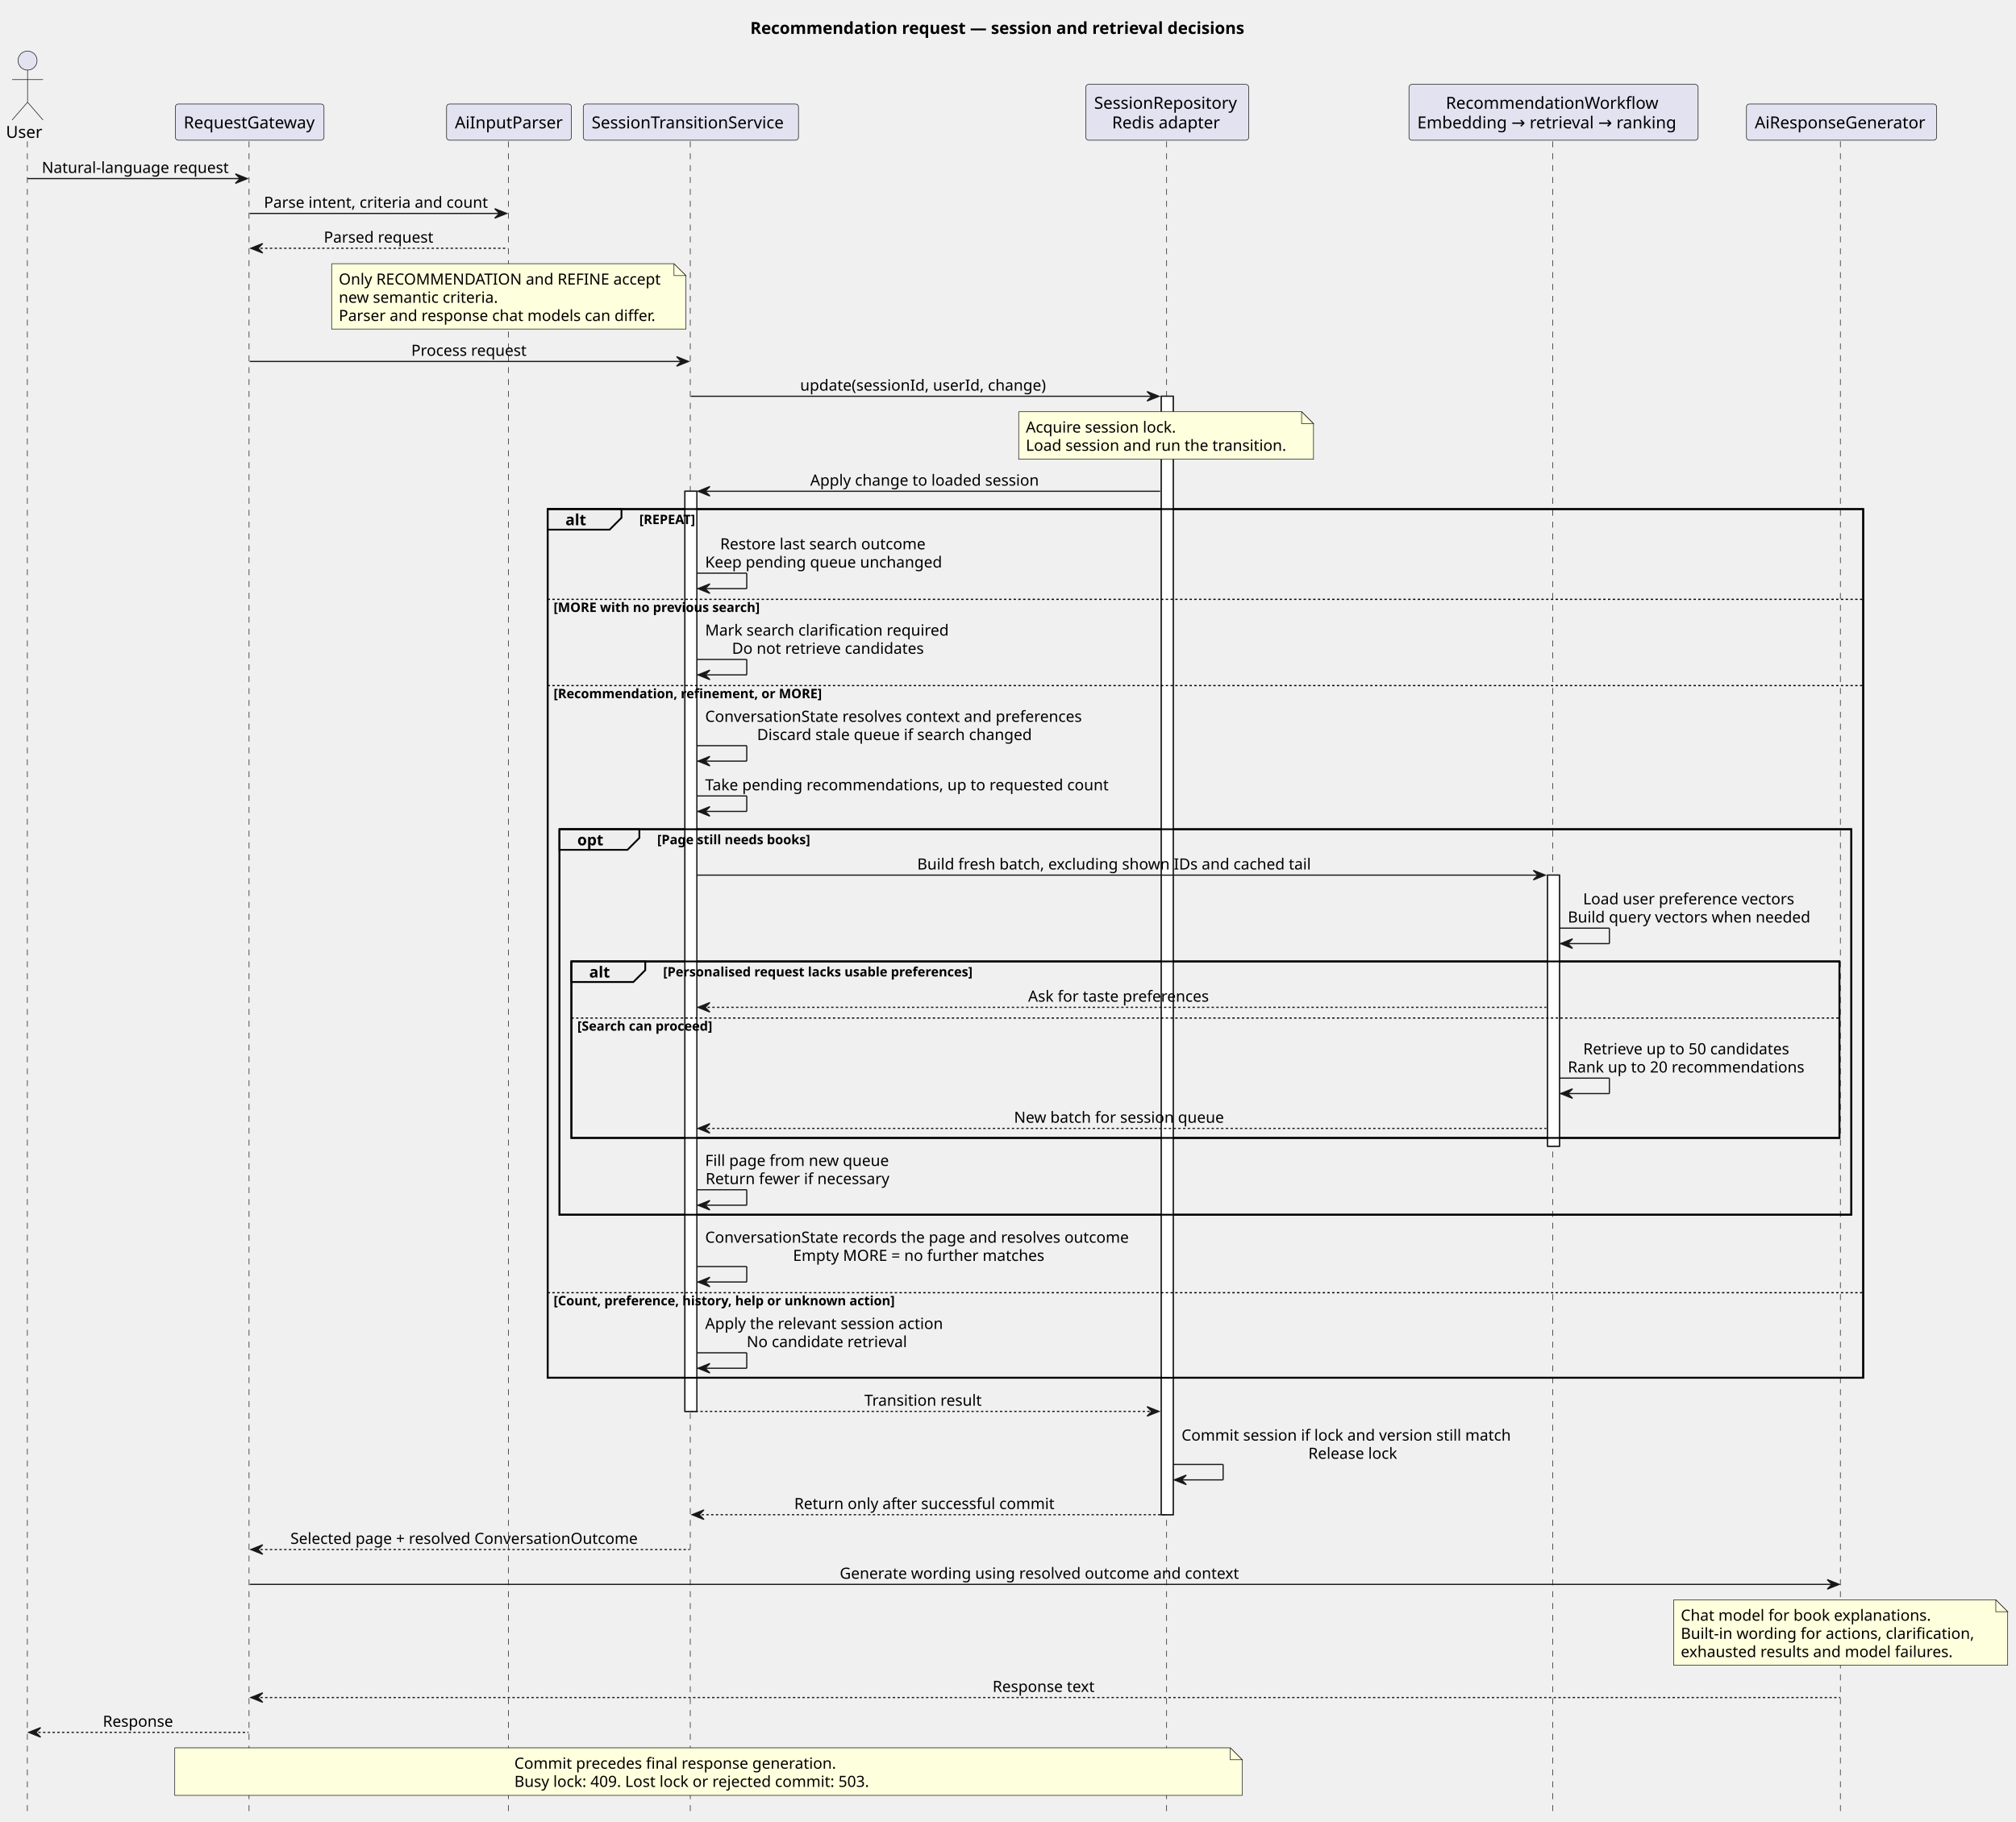
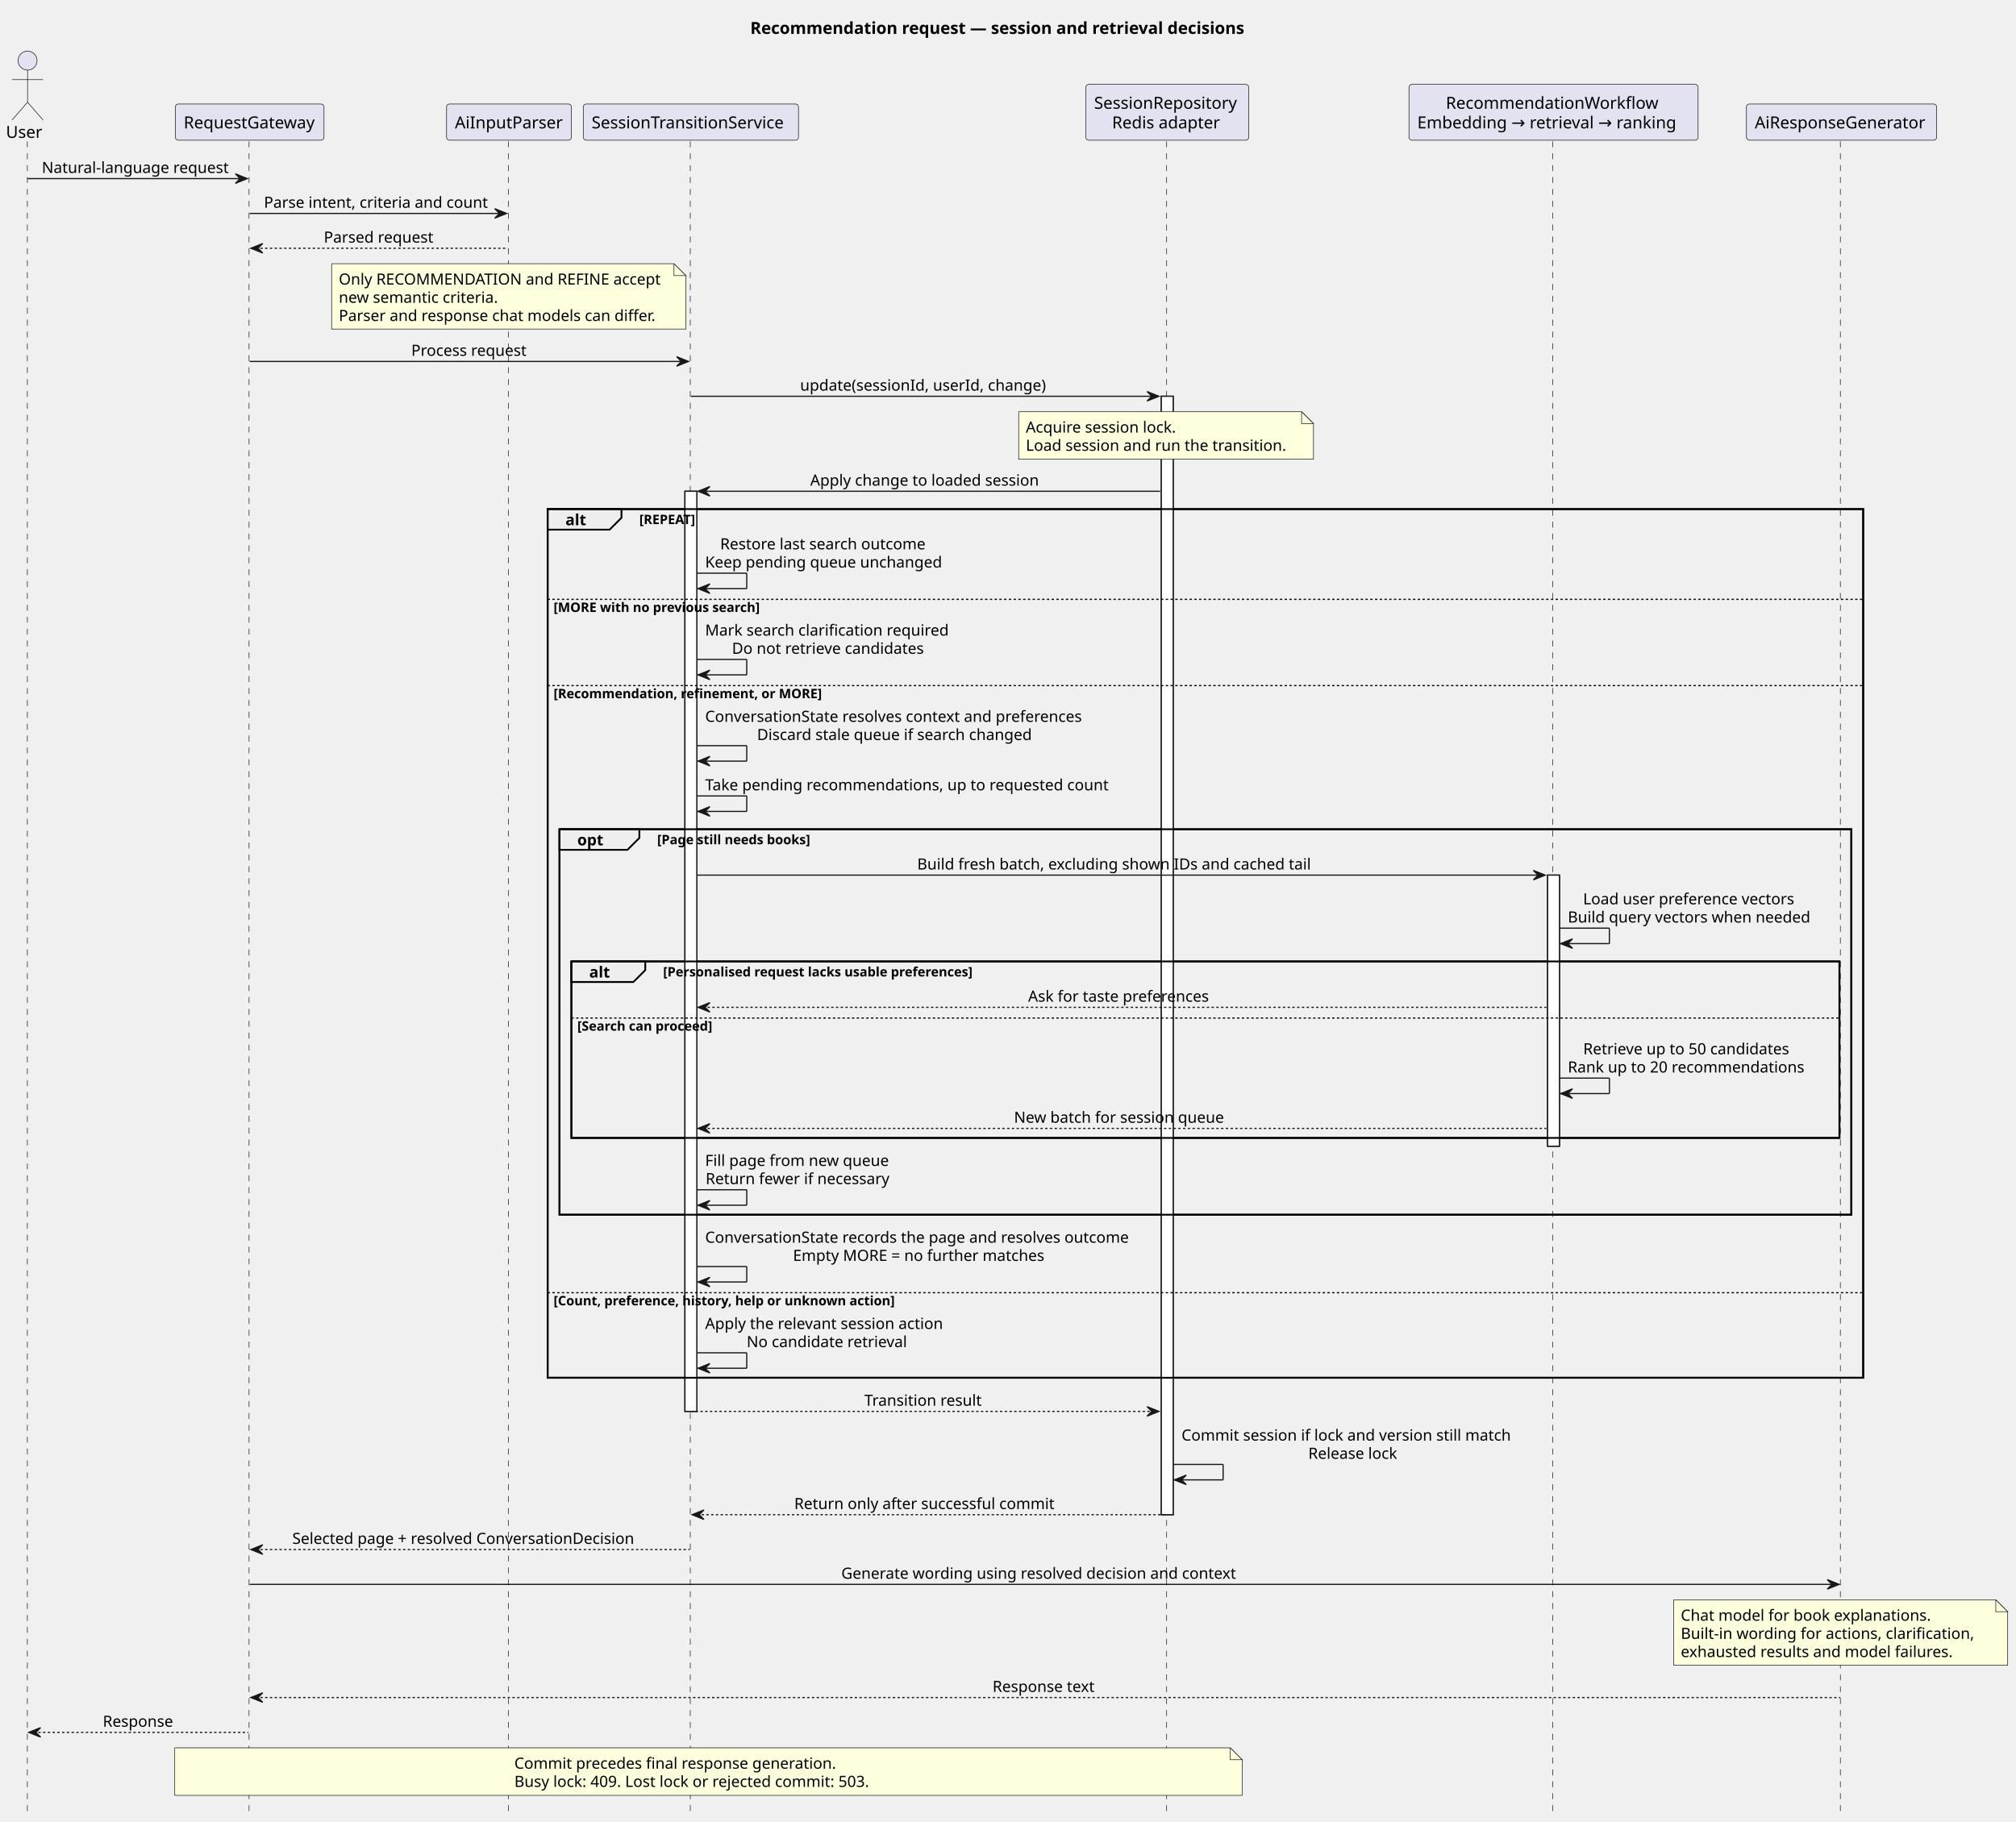
<svg xmlns="http://www.w3.org/2000/svg" contentStyleType="text/css" data-diagram-type="SEQUENCE" height="1533px" preserveAspectRatio="none" style="width:1696px;height:1533px;background:#FFFFFF;" version="1.1" viewBox="0 0 1696 1533" width="1696px" zoomAndPan="magnify">
  <defs />
  <g>
    <text fill="#000000" font-family="sans-serif" font-size="14" font-weight="bold" lengthAdjust="spacing" textLength="430.985" x="631.172" y="28.535">Recommendation request — session and retrieval decisions</text>
    <g>
      <rect fill="#FFFFFF" height="774.273" style="stroke:#181818;stroke-width:1;" width="10" x="576.219" y="413.393" />
    </g>
    <g>
      <rect fill="#FFFFFF" height="941.137" style="stroke:#181818;stroke-width:1;" width="10" x="976.981" y="333.461" />
    </g>
    <g>
      <rect fill="#FFFFFF" height="228.129" style="stroke:#181818;stroke-width:1;" width="10" x="1301.944" y="736.408" />
    </g>
    <rect fill="none" height="730.963" style="stroke:#000000;stroke-width:1.5;" width="1106.752" x="460.701" y="428.393" />
    <rect fill="none" height="324.371" style="stroke:#000000;stroke-width:1.5;" width="1086.752" x="470.701" y="697.787" />
    <rect fill="none" height="148.508" style="stroke:#000000;stroke-width:1.5;" width="1066.752" x="480.701" y="809.029" />
    <g>
      <rect fill="#000000" fill-opacity="0" height="1407.416" width="8" x="19.183" y="118.977" />
      <line style="stroke:#181818;stroke-width:0.5;stroke-dasharray:5.0,5.0;" x1="23" x2="23" y1="118.977" y2="1526.393" />
    </g>
    <g>
      <rect fill="#000000" fill-opacity="0" height="1407.416" width="8" x="206.038" y="118.977" />
      <line style="stroke:#181818;stroke-width:0.5;stroke-dasharray:5.0,5.0;" x1="209.517" x2="209.517" y1="118.977" y2="1526.393" />
    </g>
    <g>
      <rect fill="#000000" fill-opacity="0" height="1407.416" width="8" x="424.188" y="118.977" />
      <line style="stroke:#181818;stroke-width:0.5;stroke-dasharray:5.0,5.0;" x1="427.674" x2="427.674" y1="118.977" y2="1526.393" />
    </g>
    <g>
      <rect fill="#000000" fill-opacity="0" height="1407.416" width="8" x="577.219" y="118.977" />
      <line style="stroke:#181818;stroke-width:0.5;stroke-dasharray:5.0,5.0;" x1="580.701" x2="580.701" y1="118.977" y2="1526.393" />
    </g>
    <g>
      <rect fill="#000000" fill-opacity="0" height="1407.416" width="8" x="977.981" y="118.977" />
      <line style="stroke:#181818;stroke-width:0.5;stroke-dasharray:5.0,5.0;" x1="981.443" x2="981.443" y1="118.977" y2="1526.393" />
    </g>
    <g>
      <rect fill="#000000" fill-opacity="0" height="1407.416" width="8" x="1302.944" y="118.977" />
      <line style="stroke:#181818;stroke-width:0.5;stroke-dasharray:5.0,5.0;" x1="1306.326" x2="1306.326" y1="118.977" y2="1526.393" />
    </g>
    <g>
      <rect fill="#000000" fill-opacity="0" height="1407.416" width="8" x="1545.224" y="118.977" />
      <line style="stroke:#181818;stroke-width:0.5;stroke-dasharray:5.0,5.0;" x1="1548.243" x2="1548.243" y1="118.977" y2="1526.393" />
    </g>
    <g class="participant participant-head" data-participant="User">
      <text fill="#000000" font-family="sans-serif" font-size="14" lengthAdjust="spacing" textLength="30.365" x="5" y="116.023">User</text>
      <ellipse cx="23.183" cy="50.988" fill="#E2E2F0" rx="8" ry="8" style="stroke:#181818;stroke-width:0.5;" />
      <path d="M23.183,58.988 L23.183,85.988 M10.183,66.988 L36.183,66.988 M23.183,85.988 L10.183,100.988 M23.183,85.988 L36.183,100.988" fill="none" style="stroke:#181818;stroke-width:0.5;" />
    </g>
    <g class="participant participant-head" data-participant="Gateway">
      <rect fill="#E2E2F0" height="30.488" rx="2.5" ry="2.5" style="stroke:#181818;stroke-width:0.5;" width="125.043" x="147.517" y="87.488" />
      <text fill="#000000" font-family="sans-serif" font-size="14" lengthAdjust="spacing" textLength="111.043" x="154.517" y="108.023">RequestGateway</text>
    </g>
    <g class="participant participant-head" data-participant="Parser">
      <rect fill="#E2E2F0" height="30.488" rx="2.5" ry="2.5" style="stroke:#181818;stroke-width:0.5;" width="105.027" x="375.674" y="87.488" />
      <text fill="#000000" font-family="sans-serif" font-size="14" lengthAdjust="spacing" textLength="91.027" x="382.674" y="108.023">AiInputParser</text>
    </g>
    <g class="participant participant-head" data-participant="Transition">
      <rect fill="#E2E2F0" height="30.488" rx="2.5" ry="2.5" style="stroke:#181818;stroke-width:0.5;" width="181.036" x="490.701" y="87.488" />
      <text fill="#000000" font-family="sans-serif" font-size="14" lengthAdjust="spacing" textLength="167.036" x="497.701" y="108.023">SessionTransitionService</text>
    </g>
    <g class="participant participant-head" data-participant="Sessions">
      <rect fill="#E2E2F0" height="46.977" rx="2.5" ry="2.5" style="stroke:#181818;stroke-width:0.5;" width="137.074" x="913.443" y="71" />
      <text fill="#000000" font-family="sans-serif" font-size="14" lengthAdjust="spacing" textLength="123.074" x="920.443" y="91.535">SessionRepository</text>
      <text fill="#000000" font-family="sans-serif" font-size="14" lengthAdjust="spacing" textLength="92.928" x="935.517" y="108.023">Redis adapter</text>
    </g>
    <g class="participant participant-head" data-participant="Workflow">
      <rect fill="#E2E2F0" height="46.977" rx="2.5" ry="2.5" style="stroke:#181818;stroke-width:0.5;" width="243.236" x="1185.326" y="71" />
      <text fill="#000000" font-family="sans-serif" font-size="14" lengthAdjust="spacing" textLength="181.234" x="1216.327" y="91.535">RecommendationWorkflow</text>
      <text fill="#000000" font-family="sans-serif" font-size="14" lengthAdjust="spacing" textLength="229.236" x="1192.326" y="108.023">Embedding → retrieval → ranking</text>
    </g>
    <g class="participant participant-head" data-participant="Response">
      <rect fill="#E2E2F0" height="30.488" rx="2.5" ry="2.5" style="stroke:#181818;stroke-width:0.5;" width="159.961" x="1469.243" y="87.488" />
      <text fill="#000000" font-family="sans-serif" font-size="14" lengthAdjust="spacing" textLength="145.961" x="1476.243" y="108.023">AiResponseGenerator</text>
    </g>
    <g>
      <rect fill="#FFFFFF" height="774.273" style="stroke:#181818;stroke-width:1;" width="10" x="576.219" y="413.393" />
    </g>
    <g>
      <rect fill="#FFFFFF" height="941.137" style="stroke:#181818;stroke-width:1;" width="10" x="976.981" y="333.461" />
    </g>
    <g>
      <rect fill="#FFFFFF" height="228.129" style="stroke:#181818;stroke-width:1;" width="10" x="1301.944" y="736.408" />
    </g>
    <g class="message" data-participant-1="User" data-participant-2="Gateway">
      <polygon fill="#181818" points="198.038,146.287,208.038,150.287,198.038,154.287,202.038,150.287" style="stroke:#181818;stroke-width:1;" />
      <line style="stroke:#181818;stroke-width:1;" x1="23.183" x2="204.038" y1="150.287" y2="150.287" />
      <text fill="#000000" font-family="sans-serif" font-size="13" lengthAdjust="spacing" textLength="162.856" x="35.183" y="145.545">Natural-language request</text>
    </g>
    <g class="message" data-participant-1="Gateway" data-participant-2="Parser">
      <polygon fill="#181818" points="416.188,175.598,426.188,179.598,416.188,183.598,420.188,179.598" style="stroke:#181818;stroke-width:1;" />
      <line style="stroke:#181818;stroke-width:1;" x1="210.038" x2="422.188" y1="179.598" y2="179.598" />
      <text fill="#000000" font-family="sans-serif" font-size="13" lengthAdjust="spacing" textLength="194.149" x="222.038" y="174.856">Parse intent, criteria and count</text>
    </g>
    <g class="message" data-participant-1="Parser" data-participant-2="Gateway">
      <polygon fill="#181818" points="221.038,204.908,211.038,208.908,221.038,212.908,217.038,208.908" style="stroke:#181818;stroke-width:1;" />
      <line style="stroke:#181818;stroke-width:1;stroke-dasharray:2.0,2.0;" x1="215.038" x2="427.188" y1="208.908" y2="208.908" />
      <text fill="#000000" font-family="sans-serif" font-size="13" lengthAdjust="spacing" textLength="93.393" x="272.416" y="204.166">Parsed request</text>
    </g>
    <path d="M279,221.908 L279,276.908 L577,276.908 L577,231.908 L567,221.908 L279,221.908" fill="#FEFFDD" style="stroke:#181818;stroke-width:0.5;" />
    <path d="M567,221.908 L567,231.908 L577,231.908 L567,221.908" fill="#FEFFDD" style="stroke:#181818;stroke-width:0.5;" />
    <text fill="#000000" font-family="sans-serif" font-size="13" lengthAdjust="spacing" textLength="275.793" x="285" y="239.477">Only RECOMMENDATION and REFINE accept</text>
    <text fill="#000000" font-family="sans-serif" font-size="13" lengthAdjust="spacing" textLength="138.296" x="285" y="254.787">new semantic criteria.</text>
    <text fill="#000000" font-family="sans-serif" font-size="13" lengthAdjust="spacing" textLength="277.056" x="285" y="270.098">Parser and response chat models can differ.</text>
    <g class="message" data-participant-1="Gateway" data-participant-2="Transition">
      <polygon fill="#181818" points="569.219,300.15,579.219,304.15,569.219,308.15,573.219,304.15" style="stroke:#181818;stroke-width:1;" />
      <line style="stroke:#181818;stroke-width:1;" x1="210.038" x2="575.219" y1="304.15" y2="304.15" />
      <text fill="#000000" font-family="sans-serif" font-size="13" lengthAdjust="spacing" textLength="99.303" x="345.977" y="299.408">Process request</text>
    </g>
    <g class="message" data-participant-1="Transition" data-participant-2="Sessions">
      <polygon fill="#181818" points="964.981,329.461,974.981,333.461,964.981,337.461,968.981,333.461" style="stroke:#181818;stroke-width:1;" />
      <line style="stroke:#181818;stroke-width:1;" x1="581.219" x2="970.981" y1="333.461" y2="333.461" />
      <text fill="#000000" font-family="sans-serif" font-size="13" lengthAdjust="spacing" textLength="211.993" x="673.104" y="328.719">update(sessionId, userId, change)</text>
    </g>
    <path d="M857,346.461 L857,386.461 L1105,386.461 L1105,356.461 L1095,346.461 L857,346.461" fill="#FEFFDD" style="stroke:#181818;stroke-width:0.5;" />
    <path d="M1095,346.461 L1095,356.461 L1105,356.461 L1095,346.461" fill="#FEFFDD" style="stroke:#181818;stroke-width:0.5;" />
    <text fill="#000000" font-family="sans-serif" font-size="13" lengthAdjust="spacing" textLength="133.472" x="863" y="364.029">Acquire session lock.</text>
    <text fill="#000000" font-family="sans-serif" font-size="13" lengthAdjust="spacing" textLength="227.436" x="863" y="379.34">Load session and run the transition.</text>
    <g class="message" data-participant-1="Sessions" data-participant-2="Transition">
      <polygon fill="#181818" points="597.219,409.393,587.219,413.393,597.219,417.393,593.219,413.393" style="stroke:#181818;stroke-width:1;" />
      <line style="stroke:#181818;stroke-width:1;" x1="591.219" x2="975.981" y1="413.393" y2="413.393" />
      <text fill="#000000" font-family="sans-serif" font-size="13" lengthAdjust="spacing" textLength="199.97" x="681.615" y="408.65">Apply change to loaded session</text>
    </g>
    <path d="M460.701,428.393 L522.84,428.393 L522.84,435.703 L512.84,445.703 L460.701,445.703 L460.701,428.393" fill="#EEEEEE" style="stroke:#000000;stroke-width:1.5;" />
    <rect fill="none" height="730.963" style="stroke:#000000;stroke-width:1.5;" width="1106.752" x="460.701" y="428.393" />
    <text fill="#000000" font-family="sans-serif" font-size="13" font-weight="bold" lengthAdjust="spacing" textLength="17.139" x="475.701" y="441.961">alt</text>
    <text fill="#000000" font-family="sans-serif" font-size="11" font-weight="bold" lengthAdjust="spacing" textLength="51.391" x="537.84" y="441.027">[REPEAT]</text>
    <g class="message" data-participant-1="Transition" data-participant-2="Transition">
      <line style="stroke:#181818;stroke-width:1;" x1="586.219" x2="628.219" y1="482.324" y2="482.324" />
      <line style="stroke:#181818;stroke-width:1;" x1="628.219" x2="628.219" y1="482.324" y2="495.324" />
      <line style="stroke:#181818;stroke-width:1;" x1="587.219" x2="628.219" y1="495.324" y2="495.324" />
      <polygon fill="#181818" points="597.219,491.324,587.219,495.324,597.219,499.324,593.219,495.324" style="stroke:#181818;stroke-width:1;" />
      <text fill="#000000" font-family="sans-serif" font-size="13" lengthAdjust="spacing" textLength="178.299" x="605.842" y="462.272">Restore last search outcome</text>
      <text fill="#000000" font-family="sans-serif" font-size="13" lengthAdjust="spacing" textLength="203.544" x="593.219" y="477.582">Keep pending queue unchanged</text>
    </g>
    <line style="stroke:#000000;stroke-width:1;stroke-dasharray:2.0,2.0;" x1="460.701" x2="1567.453" y1="504.324" y2="504.324" />
    <text fill="#000000" font-family="sans-serif" font-size="11" font-weight="bold" lengthAdjust="spacing" textLength="181.409" x="465.701" y="514.959">[MORE with no previous search]</text>
    <g class="message" data-participant-1="Transition" data-participant-2="Transition">
      <line style="stroke:#181818;stroke-width:1;" x1="586.219" x2="628.219" y1="554.9" y2="554.9" />
      <line style="stroke:#181818;stroke-width:1;" x1="628.219" x2="628.219" y1="554.9" y2="567.9" />
      <line style="stroke:#181818;stroke-width:1;" x1="587.219" x2="628.219" y1="567.9" y2="567.9" />
      <polygon fill="#181818" points="597.219,563.9,587.219,567.9,597.219,571.9,593.219,567.9" style="stroke:#181818;stroke-width:1;" />
      <text fill="#000000" font-family="sans-serif" font-size="13" lengthAdjust="spacing" textLength="211.764" x="593.219" y="534.848">Mark search clarification required</text>
      <text fill="#000000" font-family="sans-serif" font-size="13" lengthAdjust="spacing" textLength="166.632" x="615.785" y="550.158">Do not retrieve candidates</text>
    </g>
    <line style="stroke:#000000;stroke-width:1;stroke-dasharray:2.0,2.0;" x1="460.701" x2="1567.453" y1="576.9" y2="576.9" />
    <text fill="#000000" font-family="sans-serif" font-size="11" font-weight="bold" lengthAdjust="spacing" textLength="229.732" x="465.701" y="587.535">[Recommendation, refinement, or MORE]</text>
    <g class="message" data-participant-1="Transition" data-participant-2="Transition">
      <line style="stroke:#181818;stroke-width:1;" x1="586.219" x2="628.219" y1="627.477" y2="627.477" />
      <line style="stroke:#181818;stroke-width:1;" x1="628.219" x2="628.219" y1="627.477" y2="640.477" />
      <line style="stroke:#181818;stroke-width:1;" x1="587.219" x2="628.219" y1="640.477" y2="640.477" />
      <polygon fill="#181818" points="597.219,636.477,587.219,640.477,597.219,644.477,593.219,640.477" style="stroke:#181818;stroke-width:1;" />
      <text fill="#000000" font-family="sans-serif" font-size="13" lengthAdjust="spacing" textLength="326.955" x="593.219" y="607.424">ConversationState resolves context and preferences</text>
      <text fill="#000000" font-family="sans-serif" font-size="13" lengthAdjust="spacing" textLength="239.637" x="636.878" y="622.734">Discard stale queue if search changed</text>
    </g>
    <g class="message" data-participant-1="Transition" data-participant-2="Transition">
      <line style="stroke:#181818;stroke-width:1;" x1="586.219" x2="628.219" y1="669.787" y2="669.787" />
      <line style="stroke:#181818;stroke-width:1;" x1="628.219" x2="628.219" y1="669.787" y2="682.787" />
      <line style="stroke:#181818;stroke-width:1;" x1="587.219" x2="628.219" y1="682.787" y2="682.787" />
      <polygon fill="#181818" points="597.219,678.787,587.219,682.787,597.219,686.787,593.219,682.787" style="stroke:#181818;stroke-width:1;" />
      <text fill="#000000" font-family="sans-serif" font-size="13" lengthAdjust="spacing" textLength="351.8" x="593.219" y="665.045">Take pending recommendations, up to requested count</text>
    </g>
    <path d="M470.701,697.787 L537.886,697.787 L537.886,705.098 L527.886,715.098 L470.701,715.098 L470.701,697.787" fill="#EEEEEE" style="stroke:#000000;stroke-width:1.5;" />
    <rect fill="none" height="324.371" style="stroke:#000000;stroke-width:1.5;" width="1086.752" x="470.701" y="697.787" />
    <text fill="#000000" font-family="sans-serif" font-size="13" font-weight="bold" lengthAdjust="spacing" textLength="22.185" x="485.701" y="711.356">opt</text>
    <text fill="#000000" font-family="sans-serif" font-size="11" font-weight="bold" lengthAdjust="spacing" textLength="135.497" x="552.886" y="710.422">[Page still needs books]</text>
    <g class="message" data-participant-1="Transition" data-participant-2="Workflow">
      <polygon fill="#181818" points="1289.944,732.408,1299.944,736.408,1289.944,740.408,1293.944,736.408" style="stroke:#181818;stroke-width:1;" />
      <line style="stroke:#181818;stroke-width:1;" x1="586.219" x2="1295.944" y1="736.408" y2="736.408" />
      <text fill="#000000" font-family="sans-serif" font-size="13" lengthAdjust="spacing" textLength="344.913" x="771.625" y="731.666">Build fresh batch, excluding shown IDs and cached tail</text>
    </g>
    <g class="message" data-participant-1="Workflow" data-participant-2="Workflow">
      <line style="stroke:#181818;stroke-width:1;" x1="1311.944" x2="1353.944" y1="781.029" y2="781.029" />
      <line style="stroke:#181818;stroke-width:1;" x1="1353.944" x2="1353.944" y1="781.029" y2="794.029" />
      <line style="stroke:#181818;stroke-width:1;" x1="1312.944" x2="1353.944" y1="794.029" y2="794.029" />
      <polygon fill="#181818" points="1322.944,790.029,1312.944,794.029,1322.944,798.029,1318.944,794.029" style="stroke:#181818;stroke-width:1;" />
      <text fill="#000000" font-family="sans-serif" font-size="13" lengthAdjust="spacing" textLength="182.597" x="1331.786" y="760.977">Load user preference vectors</text>
      <text fill="#000000" font-family="sans-serif" font-size="13" lengthAdjust="spacing" textLength="208.279" x="1318.944" y="776.287">Build query vectors when needed</text>
    </g>
    <path d="M480.701,809.029 L542.84,809.029 L542.84,816.34 L532.84,826.34 L480.701,826.34 L480.701,809.029" fill="#EEEEEE" style="stroke:#000000;stroke-width:1.5;" />
    <rect fill="none" height="148.508" style="stroke:#000000;stroke-width:1.5;" width="1066.752" x="480.701" y="809.029" />
    <text fill="#000000" font-family="sans-serif" font-size="13" font-weight="bold" lengthAdjust="spacing" textLength="17.139" x="495.701" y="822.598">alt</text>
    <text fill="#000000" font-family="sans-serif" font-size="11" font-weight="bold" lengthAdjust="spacing" textLength="271.203" x="557.84" y="821.664">[Personalised request lacks usable preferences]</text>
    <g class="message" data-participant-1="Workflow" data-participant-2="Transition">
      <polygon fill="#181818" points="597.219,843.65,587.219,847.65,597.219,851.65,593.219,847.65" style="stroke:#181818;stroke-width:1;" />
      <line style="stroke:#181818;stroke-width:1;stroke-dasharray:2.0,2.0;" x1="591.219" x2="1300.944" y1="847.65" y2="847.65" />
      <text fill="#000000" font-family="sans-serif" font-size="13" lengthAdjust="spacing" textLength="158.317" x="864.923" y="842.908">Ask for taste preferences</text>
    </g>
    <line style="stroke:#000000;stroke-width:1;stroke-dasharray:2.0,2.0;" x1="480.701" x2="1547.453" y1="856.65" y2="856.65" />
    <text fill="#000000" font-family="sans-serif" font-size="11" font-weight="bold" lengthAdjust="spacing" textLength="117.573" x="485.701" y="867.285">[Search can proceed]</text>
    <g class="message" data-participant-1="Workflow" data-participant-2="Workflow">
      <line style="stroke:#181818;stroke-width:1;" x1="1311.944" x2="1353.944" y1="907.227" y2="907.227" />
      <line style="stroke:#181818;stroke-width:1;" x1="1353.944" x2="1353.944" y1="907.227" y2="920.227" />
      <line style="stroke:#181818;stroke-width:1;" x1="1312.944" x2="1353.944" y1="920.227" y2="920.227" />
      <polygon fill="#181818" points="1322.944,916.227,1312.944,920.227,1322.944,924.227,1318.944,920.227" style="stroke:#181818;stroke-width:1;" />
      <text fill="#000000" font-family="sans-serif" font-size="13" lengthAdjust="spacing" textLength="180.546" x="1331.925" y="887.174">Retrieve up to 50 candidates</text>
      <text fill="#000000" font-family="sans-serif" font-size="13" lengthAdjust="spacing" textLength="206.508" x="1318.944" y="902.484">Rank up to 20 recommendations</text>
    </g>
    <g class="message" data-participant-1="Workflow" data-participant-2="Transition">
      <polygon fill="#181818" points="597.219,945.537,587.219,949.537,597.219,953.537,593.219,949.537" style="stroke:#181818;stroke-width:1;" />
      <line style="stroke:#181818;stroke-width:1;stroke-dasharray:2.0,2.0;" x1="591.219" x2="1300.944" y1="949.537" y2="949.537" />
      <text fill="#000000" font-family="sans-serif" font-size="13" lengthAdjust="spacing" textLength="182.089" x="853.037" y="944.795">New batch for session queue</text>
    </g>
    <g class="message" data-participant-1="Transition" data-participant-2="Transition">
      <line style="stroke:#181818;stroke-width:1;" x1="586.219" x2="628.219" y1="1001.158" y2="1001.158" />
      <line style="stroke:#181818;stroke-width:1;" x1="628.219" x2="628.219" y1="1001.158" y2="1014.158" />
      <line style="stroke:#181818;stroke-width:1;" x1="587.219" x2="628.219" y1="1014.158" y2="1014.158" />
      <polygon fill="#181818" points="597.219,1010.158,587.219,1014.158,597.219,1018.158,593.219,1014.158" style="stroke:#181818;stroke-width:1;" />
      <text fill="#000000" font-family="sans-serif" font-size="13" lengthAdjust="spacing" textLength="159.758" x="593.219" y="981.106">Fill page from new queue</text>
      <text fill="#000000" font-family="sans-serif" font-size="13" lengthAdjust="spacing" textLength="159.015" x="593.591" y="996.416">Return fewer if necessary</text>
    </g>
    <g class="message" data-participant-1="Transition" data-participant-2="Transition">
      <line style="stroke:#181818;stroke-width:1;" x1="586.219" x2="628.219" y1="1065.779" y2="1065.779" />
      <line style="stroke:#181818;stroke-width:1;" x1="628.219" x2="628.219" y1="1065.779" y2="1078.779" />
      <line style="stroke:#181818;stroke-width:1;" x1="587.219" x2="628.219" y1="1078.779" y2="1078.779" />
      <polygon fill="#181818" points="597.219,1074.779,587.219,1078.779,597.219,1082.779,593.219,1078.779" style="stroke:#181818;stroke-width:1;" />
      <text fill="#000000" font-family="sans-serif" font-size="13" lengthAdjust="spacing" textLength="366.761" x="593.219" y="1045.727">ConversationState records the page and resolves outcome</text>
      <text fill="#000000" font-family="sans-serif" font-size="13" lengthAdjust="spacing" textLength="218.969" x="667.115" y="1061.037">Empty MORE = no further matches</text>
    </g>
    <line style="stroke:#000000;stroke-width:1;stroke-dasharray:2.0,2.0;" x1="460.701" x2="1567.453" y1="1087.779" y2="1087.779" />
    <text fill="#000000" font-family="sans-serif" font-size="11" font-weight="bold" lengthAdjust="spacing" textLength="295.996" x="465.701" y="1098.414">[Count, preference, history, help or unknown action]</text>
    <g class="message" data-participant-1="Transition" data-participant-2="Transition">
      <line style="stroke:#181818;stroke-width:1;" x1="586.219" x2="628.219" y1="1138.355" y2="1138.355" />
      <line style="stroke:#181818;stroke-width:1;" x1="628.219" x2="628.219" y1="1138.355" y2="1151.355" />
      <line style="stroke:#181818;stroke-width:1;" x1="587.219" x2="628.219" y1="1151.355" y2="1151.355" />
      <polygon fill="#181818" points="597.219,1147.355,587.219,1151.355,597.219,1155.355,593.219,1151.355" style="stroke:#181818;stroke-width:1;" />
      <text fill="#000000" font-family="sans-serif" font-size="13" lengthAdjust="spacing" textLength="208.356" x="593.219" y="1118.303">Apply the relevant session action</text>
      <text fill="#000000" font-family="sans-serif" font-size="13" lengthAdjust="spacing" textLength="138.538" x="628.128" y="1133.613">No candidate retrieval</text>
    </g>
    <g class="message" data-participant-1="Transition" data-participant-2="Sessions">
      <polygon fill="#181818" points="964.981,1183.666,974.981,1187.666,964.981,1191.666,968.981,1187.666" style="stroke:#181818;stroke-width:1;" />
      <line style="stroke:#181818;stroke-width:1;stroke-dasharray:2.0,2.0;" x1="581.219" x2="970.981" y1="1187.666" y2="1187.666" />
      <text fill="#000000" font-family="sans-serif" font-size="13" lengthAdjust="spacing" textLength="103.835" x="727.182" y="1182.924">Transition result</text>
    </g>
    <g class="message" data-participant-1="Sessions" data-participant-2="Sessions">
      <line style="stroke:#181818;stroke-width:1;" x1="986.981" x2="1028.98" y1="1232.287" y2="1232.287" />
      <line style="stroke:#181818;stroke-width:1;" x1="1028.98" x2="1028.98" y1="1232.287" y2="1245.287" />
      <line style="stroke:#181818;stroke-width:1;" x1="987.981" x2="1028.98" y1="1245.287" y2="1245.287" />
      <polygon fill="#181818" points="997.981,1241.287,987.981,1245.287,997.981,1249.287,993.981,1245.287" style="stroke:#181818;stroke-width:1;" />
      <text fill="#000000" font-family="sans-serif" font-size="13" lengthAdjust="spacing" textLength="290.964" x="993.981" y="1212.234">Commit session if lock and version still match</text>
      <text fill="#000000" font-family="sans-serif" font-size="13" lengthAdjust="spacing" textLength="77.626" x="1100.65" y="1227.545">Release lock</text>
    </g>
    <g class="message" data-participant-1="Sessions" data-participant-2="Transition">
      <polygon fill="#181818" points="592.219,1270.598,582.219,1274.598,592.219,1278.598,588.219,1274.598" style="stroke:#181818;stroke-width:1;" />
      <line style="stroke:#181818;stroke-width:1;stroke-dasharray:2.0,2.0;" x1="586.219" x2="980.981" y1="1274.598" y2="1274.598" />
      <text fill="#000000" font-family="sans-serif" font-size="13" lengthAdjust="spacing" textLength="226.872" x="668.164" y="1269.855">Return only after successful commit</text>
    </g>
    <g class="message" data-participant-1="Transition" data-participant-2="Gateway">
      <polygon fill="#181818" points="221.038,1299.908,211.038,1303.908,221.038,1307.908,217.038,1303.908" style="stroke:#181818;stroke-width:1;" />
      <line style="stroke:#181818;stroke-width:1;stroke-dasharray:2.0,2.0;" x1="215.038" x2="580.219" y1="1303.908" y2="1303.908" />
-       <text fill="#000000" font-family="sans-serif" font-size="13" lengthAdjust="spacing" textLength="302.644" x="244.307" y="1299.166">Selected page + resolved ConversationOutcome</text>
+       <text fill="#000000" font-family="sans-serif" font-size="13" lengthAdjust="spacing" textLength="299.425" x="245.916" y="1299.166">Selected page + resolved ConversationDecision</text>
    </g>
    <g class="message" data-participant-1="Gateway" data-participant-2="Response">
      <polygon fill="#181818" points="1537.224,1329.219,1547.224,1333.219,1537.224,1337.219,1541.224,1333.219" style="stroke:#181818;stroke-width:1;" />
      <line style="stroke:#181818;stroke-width:1;" x1="210.038" x2="1543.224" y1="1333.219" y2="1333.219" />
-       <text fill="#000000" font-family="sans-serif" font-size="13" lengthAdjust="spacing" textLength="346.398" x="706.432" y="1328.477">Generate wording using resolved outcome and context</text>
+       <text fill="#000000" font-family="sans-serif" font-size="13" lengthAdjust="spacing" textLength="343.738" x="707.762" y="1328.477">Generate wording using resolved decision and context</text>
    </g>
    <path d="M1408,1346.219 L1408,1401.219 L1689,1401.219 L1689,1356.219 L1679,1346.219 L1408,1346.219" fill="#FEFFDD" style="stroke:#181818;stroke-width:0.5;" />
    <path d="M1679,1346.219 L1679,1356.219 L1689,1356.219 L1679,1346.219" fill="#FEFFDD" style="stroke:#181818;stroke-width:0.5;" />
    <text fill="#000000" font-family="sans-serif" font-size="13" lengthAdjust="spacing" textLength="219.692" x="1414" y="1363.787">Chat model for book explanations.</text>
    <text fill="#000000" font-family="sans-serif" font-size="13" lengthAdjust="spacing" textLength="260.33" x="1414" y="1379.098">Built-in wording for actions, clarification,</text>
    <text fill="#000000" font-family="sans-serif" font-size="13" lengthAdjust="spacing" textLength="237.98" x="1414" y="1394.408">exhausted results and model failures.</text>
    <g class="message" data-participant-1="Response" data-participant-2="Gateway">
      <polygon fill="#181818" points="221.038,1424.461,211.038,1428.461,221.038,1432.461,217.038,1428.461" style="stroke:#181818;stroke-width:1;" />
      <line style="stroke:#181818;stroke-width:1;stroke-dasharray:2.0,2.0;" x1="215.038" x2="1548.224" y1="1428.461" y2="1428.461" />
      <text fill="#000000" font-family="sans-serif" font-size="13" lengthAdjust="spacing" textLength="89.248" x="835.007" y="1423.719">Response text</text>
    </g>
    <g class="message" data-participant-1="Gateway" data-participant-2="User">
      <polygon fill="#181818" points="34.183,1453.772,24.183,1457.772,34.183,1461.772,30.183,1457.772" style="stroke:#181818;stroke-width:1;" />
      <line style="stroke:#181818;stroke-width:1;stroke-dasharray:2.0,2.0;" x1="28.183" x2="209.038" y1="1457.772" y2="1457.772" />
      <text fill="#000000" font-family="sans-serif" font-size="13" lengthAdjust="spacing" textLength="60.195" x="86.513" y="1453.029">Response</text>
    </g>
    <path d="M147,1470.772 L147,1510.772 L1045,1510.772 L1045,1480.772 L1035,1470.772 L147,1470.772" fill="#FEFFDD" style="stroke:#181818;stroke-width:0.5;" />
    <path d="M1035,1470.772 L1035,1480.772 L1045,1480.772 L1035,1470.772" fill="#FEFFDD" style="stroke:#181818;stroke-width:0.5;" />
    <text fill="#000000" font-family="sans-serif" font-size="13" lengthAdjust="spacing" textLength="279.805" x="432.701" y="1488.34">Commit precedes final response generation.</text>
    <text fill="#000000" font-family="sans-serif" font-size="13" lengthAdjust="spacing" textLength="317.599" x="432.701" y="1503.65">Busy lock: 409. Lost lock or rejected commit: 503.</text>
  </g>
</svg>
